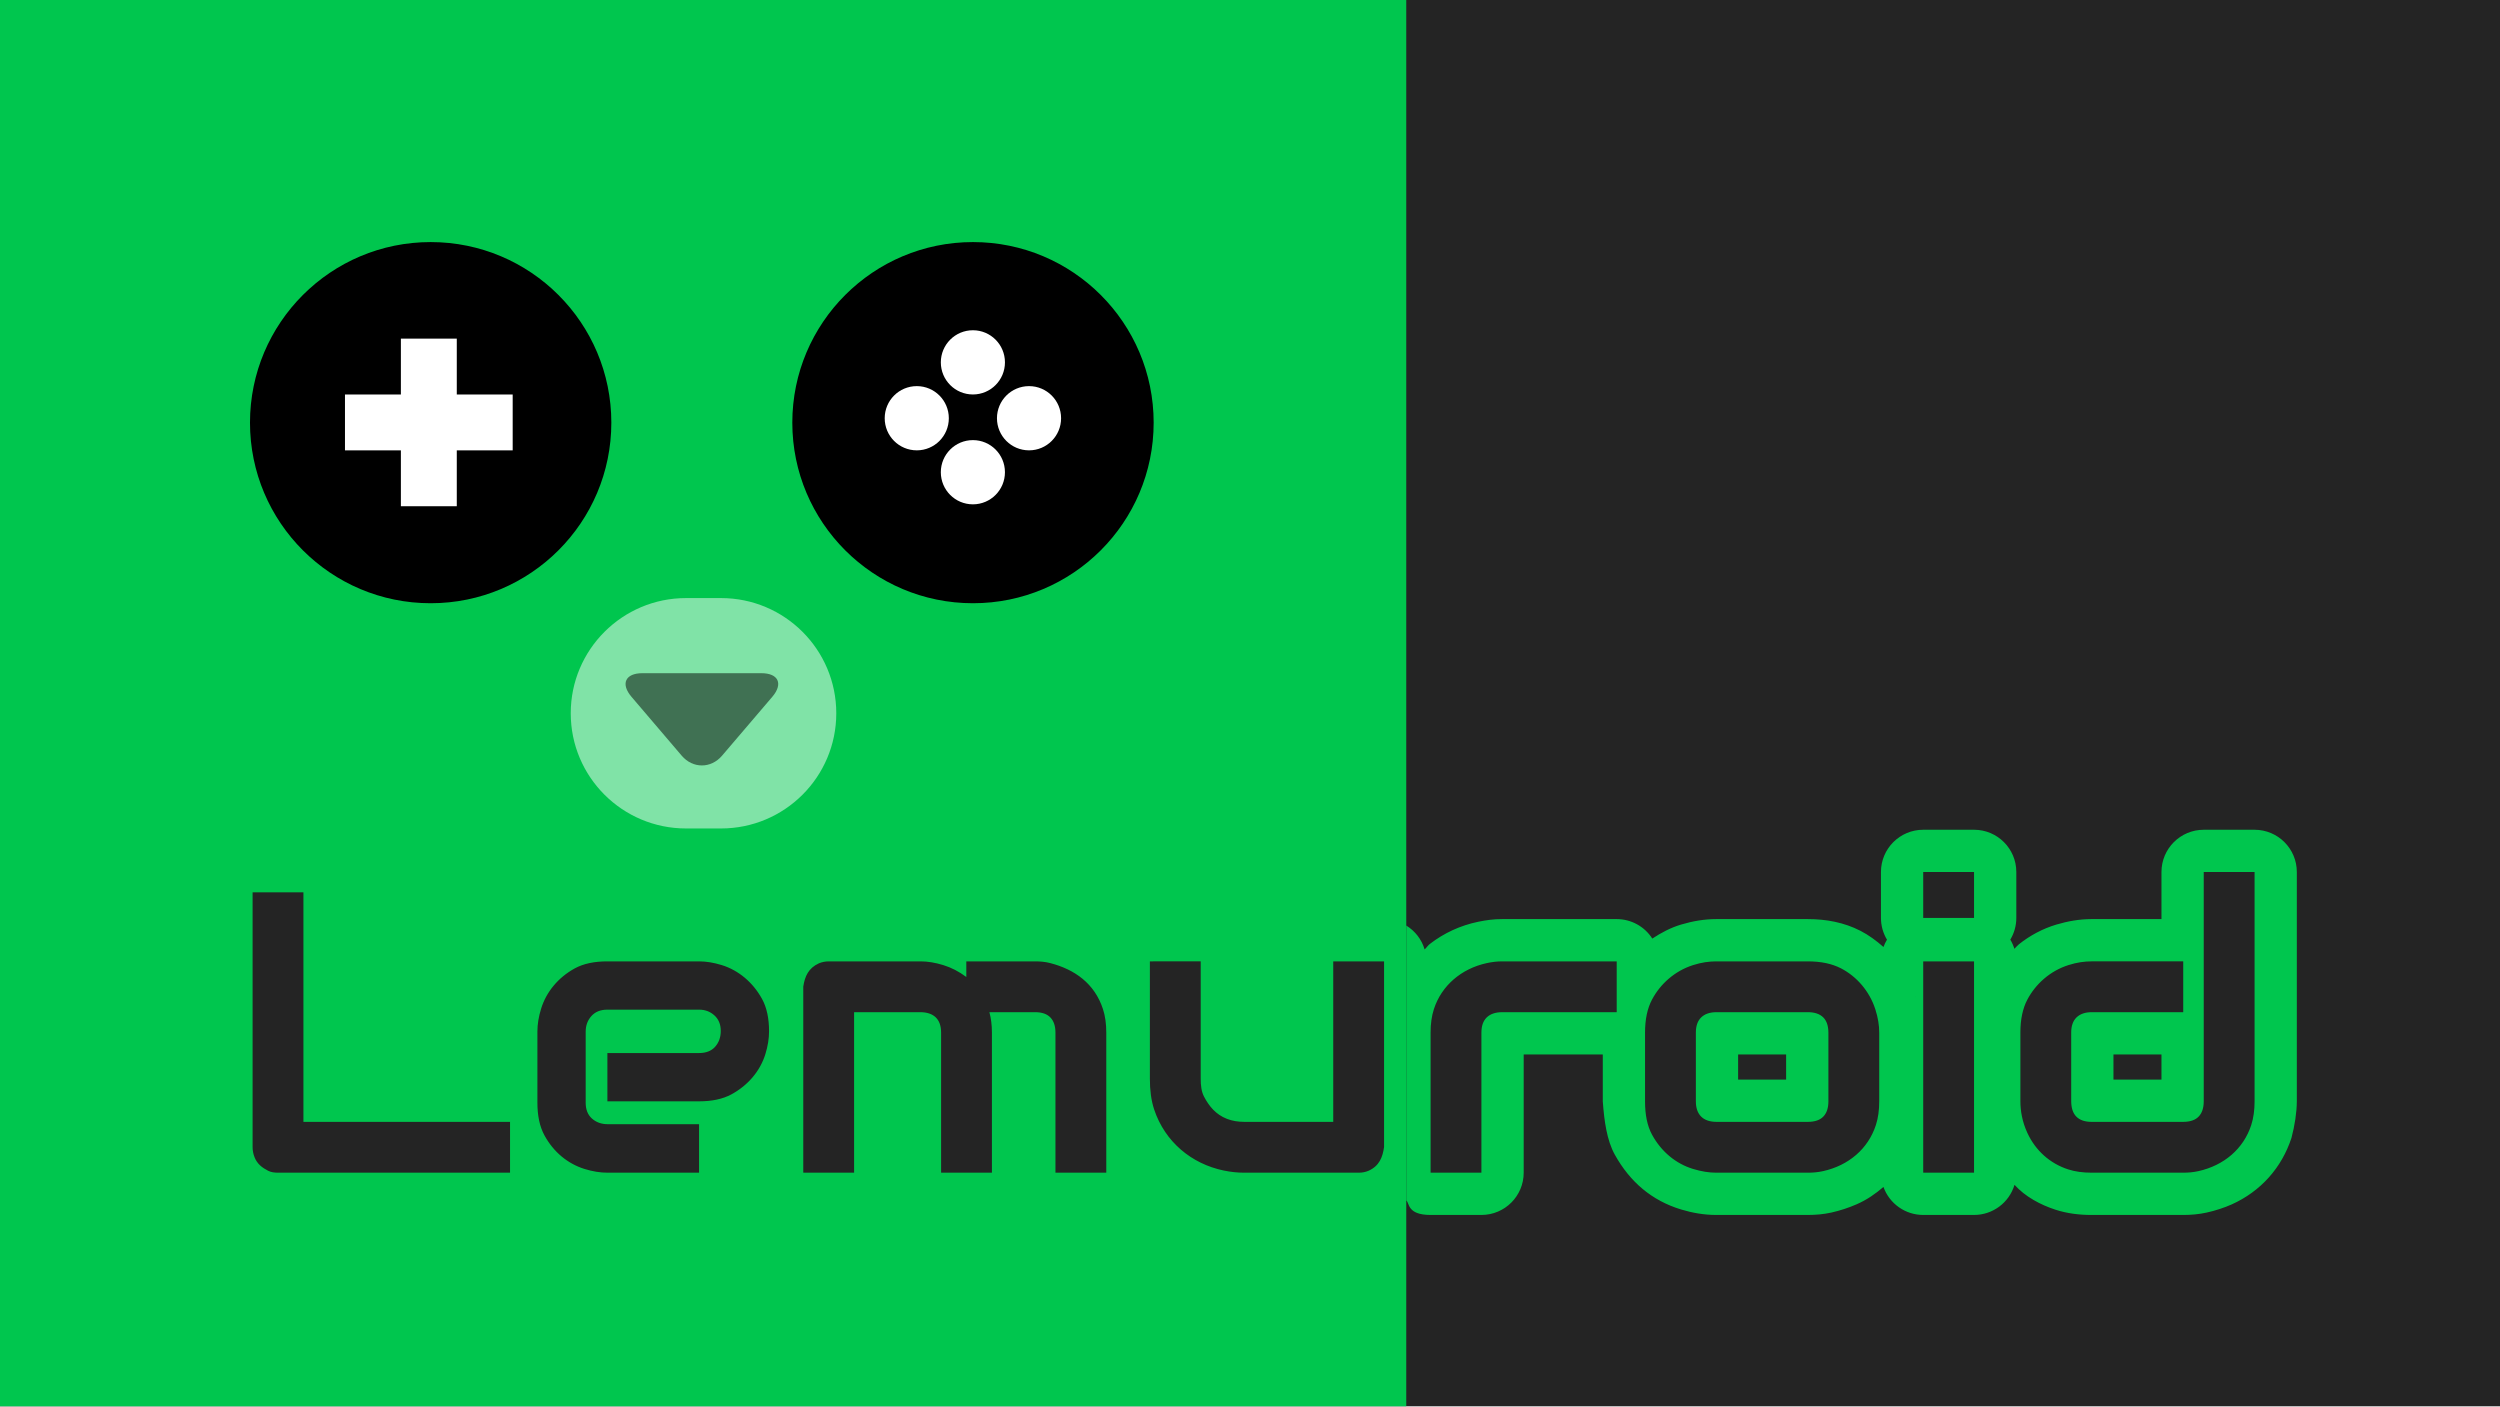
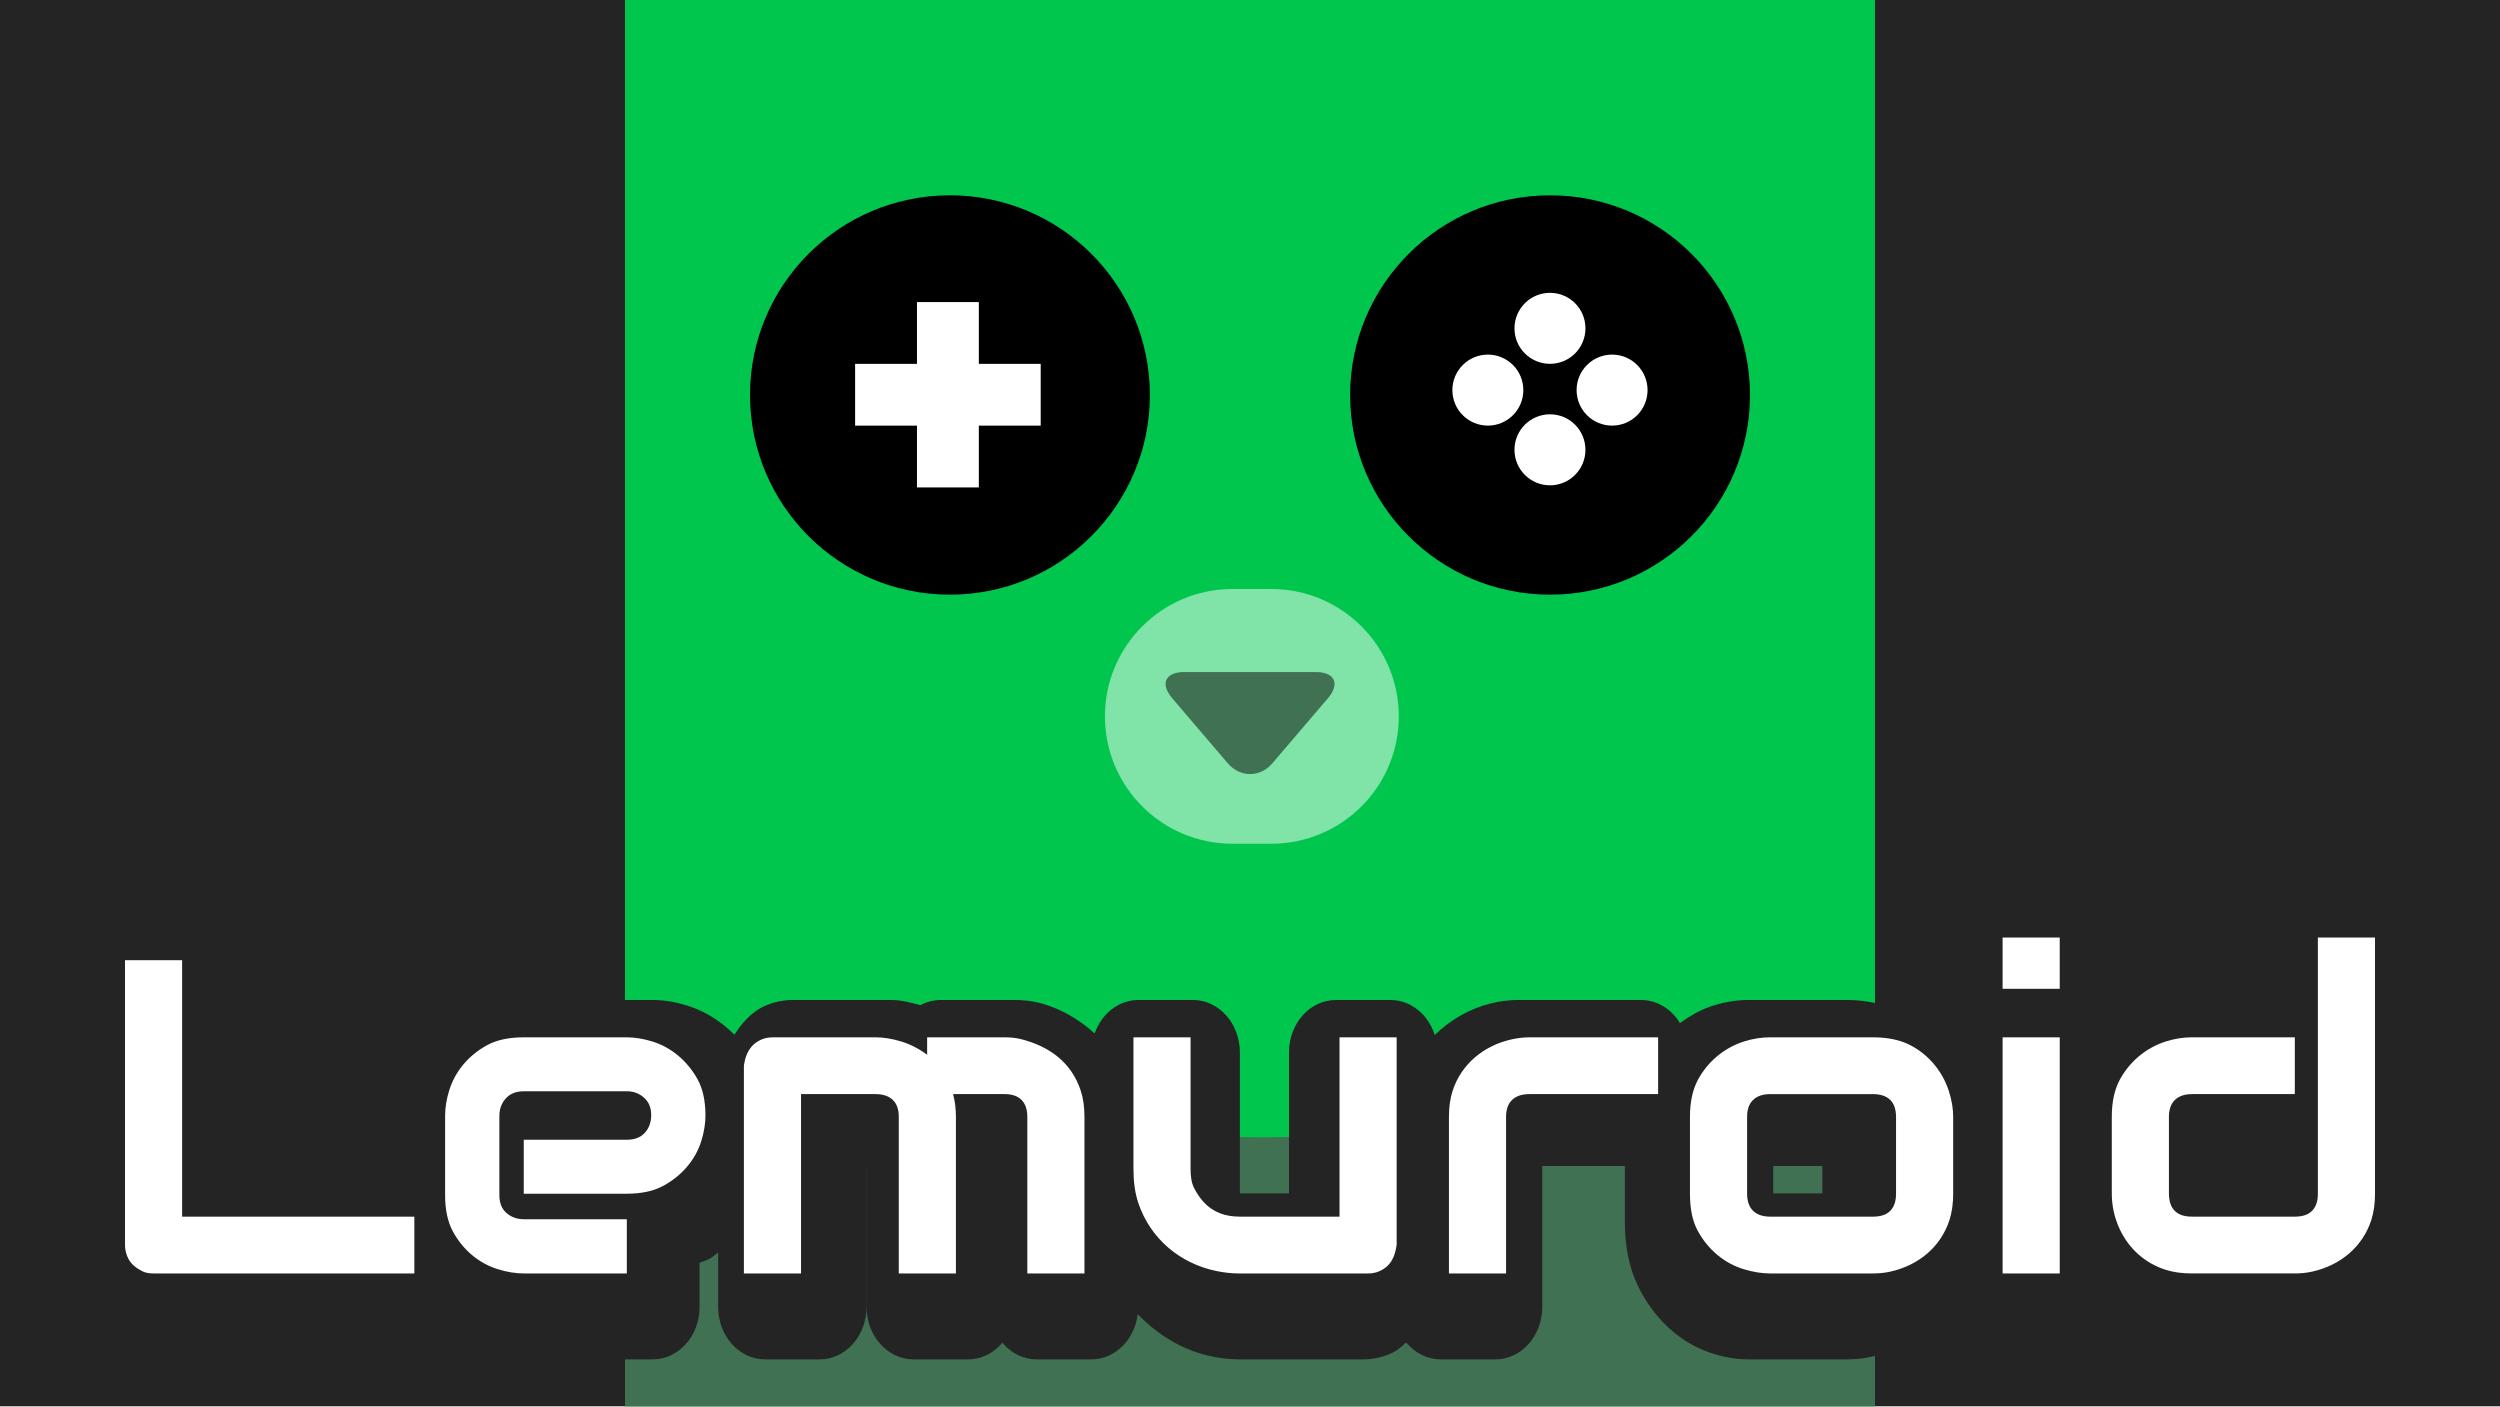
<svg xmlns="http://www.w3.org/2000/svg" version="1.1" id="Capa_1" x="0px" y="0px" viewBox="0 0 320 180" xml:space="preserve" width="320" height="180">
  <defs id="defs121" />
  <rect style="opacity:1;fill:#242424;fill-opacity:1;stroke:none;stroke-width:0.999;stroke-linejoin:round;stroke-opacity:1" id="rect843" width="320" height="180" x="0" y="0" />
-   <rect style="fill:#00c64e;fill-opacity:1;stroke:none;stroke-width:0.999;stroke-linejoin:round;stroke-opacity:1" id="rect843-3" width="180" height="180" x="-6.7735596e-06" y="-7.798954e-07" />
-   <ellipse style="clip-rule:evenodd;fill:#000000;fill-opacity:1;fill-rule:evenodd;stroke-width:1.433;stroke:none" cx="55.125" cy="54.1" id="circle42-7" rx="23.126" ry="23.114" />
-   <ellipse style="clip-rule:evenodd;fill:#000000;fill-opacity:1;fill-rule:evenodd;stroke-width:1.433;stroke:none" cx="124.542" cy="54.1" id="circle56-3" rx="23.126" ry="23.114" />
-   <path style="clip-rule:evenodd;fill:#ffffff;fill-opacity:1;fill-rule:evenodd;stroke:none;stroke-width:0.956" d="m 120.426,46.381 c 0,-2.265 1.832,-4.109 4.106,-4.109 2.273,0 4.102,1.844 4.102,4.109 0,2.269 -1.829,4.111 -4.102,4.111 -2.274,-0.001 -4.106,-1.842 -4.106,-4.111 z" id="path62-6" />
-   <path id="path252-2" d="m 120.425,60.444 c 0,-2.265 1.832,-4.109 4.106,-4.109 2.273,0 4.102,1.844 4.102,4.109 0,2.269 -1.829,4.111 -4.102,4.111 -2.274,-0.001 -4.106,-1.842 -4.106,-4.111 z" style="clip-rule:evenodd;fill:#ffffff;fill-opacity:1;fill-rule:evenodd;stroke:none;stroke-width:0.956" />
-   <path style="clip-rule:evenodd;fill:#ffffff;fill-opacity:1;fill-rule:evenodd;stroke:none;stroke-width:0.956" d="m 127.611,53.533 c 0,-2.265 1.832,-4.109 4.106,-4.109 2.273,0 4.102,1.844 4.102,4.109 0,2.269 -1.829,4.111 -4.102,4.111 -2.274,-0.001 -4.106,-1.842 -4.106,-4.111 z" id="path254-9" />
-   <path style="clip-rule:evenodd;fill:#ffffff;fill-opacity:1;fill-rule:evenodd;stroke:none;stroke-width:0.956" d="m 113.242,53.533 c 0,-2.265 1.832,-4.109 4.106,-4.109 2.273,0 4.102,1.844 4.102,4.109 0,2.269 -1.829,4.111 -4.102,4.111 -2.274,-0.001 -4.106,-1.842 -4.106,-4.111 z" id="path256-1" />
-   <path id="path74-2" d="m 107.044,91.299 c 0,8.144 -6.605,14.745 -14.753,14.745 h -4.483 c -8.146,0 -14.753,-6.601 -14.753,-14.745 v 0 c 0,-8.144 6.607,-14.745 14.753,-14.745 h 4.483 c 8.148,0 14.753,6.601 14.753,14.745 z" style="clip-rule:evenodd;opacity:0.5;fill:#ffffff;fill-opacity:1;fill-rule:evenodd;stroke-width:1.433;stroke:none" />
-   <path id="path76-0" d="m 80.831,89.192 c -1.42,-1.664 -0.79,-3.023 1.396,-3.023 h 15.229 c 2.188,0 2.816,1.362 1.396,3.025 l -6.43,7.534 c -1.42,1.664 -3.743,1.664 -5.163,0 z" style="clip-rule:evenodd;opacity:0.5;fill:#000000;fill-opacity:1;fill-rule:evenodd;stroke-width:1.433;stroke:none" />
-   <rect style="fill:#ffffff;fill-opacity:1;stroke:none;stroke-width:0;stroke-miterlimit:4;stroke-dasharray:none;stroke-opacity:1;paint-order:markers stroke fill" id="rect258-3" width="7.155" height="21.454" x="51.313" y="43.344" />
-   <rect y="-65.623" x="50.496" height="21.466" width="7.151" id="rect1065-6" style="fill:#ffffff;fill-opacity:1;stroke:none;stroke-width:0;stroke-miterlimit:4;stroke-dasharray:none;stroke-opacity:1;paint-order:markers stroke fill" transform="rotate(90)" />
-   <path id="path867" style="fill:#00c64e;fill-opacity:1;stroke:none;" d="m 246.172,106.209 c -2.988,-3.9e-4 -5.41,2.422 -5.41,5.41 v 5.879 c 0,0.979 0.266,1.94 0.77,2.779 -0.179,0.298 -0.329,0.613 -0.447,0.939 -0.907,-0.802 -1.88,-1.523 -2.947,-2.072 -2.1,-1.08 -4.412,-1.5 -6.729,-1.5 h -11.734 c -1.532,0 -3.024,0.263 -4.492,0.699 -1.32,0.392 -2.542,1.039 -3.689,1.795 -0.994,-1.553 -2.711,-2.493 -4.555,-2.494 h -14.689 c -1.029,0 -2.035,0.13 -3.029,0.34 -2.302,0.474 -4.401,1.454 -6.189,2.834 -0.263,0.201 -0.436,0.489 -0.682,0.709 -0.385,-1.31 -1.244,-2.375 -2.348,-3.059 v 35.188 c 0.43,0.318 0.092,1.858 3.115,1.858 h 6.506 c 2.988,0 5.41,-2.422 5.41,-5.41 v -15.135 h 10.123 v 6 c 0.18,2.502 0.52,4.999 1.543,6.836 1.949,3.5 4.75,5.877 8.484,7.008 1.46,0.442 2.952,0.701 4.492,0.701 h 11.734 c 1.013,0 2.014,-0.089 2.988,-0.303 1.136,-0.249 2.287,-0.641 3.205,-1.041 1.414,-0.616 2.438,-1.355 3.48,-2.24 0.77,2.149 2.807,3.584 5.09,3.584 h 6.506 c 2.389,0 4.494,-1.569 5.18,-3.857 1.373,1.532 3.354,2.566 5.203,3.172 1.51,0.495 3.078,0.686 4.654,0.686 h 11.736 c 1.013,0 2.014,-0.089 2.988,-0.303 1.136,-0.249 2.292,-0.632 3.205,-1.041 3.738,-1.675 6.423,-4.716 7.664,-8.52 0.424,-1.599 0.679,-3.271 0.686,-4.682 v -29.35 c 0,-2.988 -2.422,-5.41 -5.41,-5.41 h -6.506 c -2.988,0 -5.41,2.422 -5.41,5.41 v 6.025 h -8.953 c -1.532,0 -3.024,0.264 -4.49,0.699 -1.749,0.519 -3.389,1.396 -4.809,2.529 -10e-4,10e-4 -0.002,0.003 -0.004,0.004 -0.215,0.181 -0.404,0.4 -0.57,0.57 -0.127,-0.41 -0.303,-0.803 -0.523,-1.172 0.503,-0.839 0.77,-1.799 0.77,-2.777 v -5.879 c 0,-2.988 -2.422,-5.41 -5.41,-5.41 z m -0.967,21.361 0.021,0.074 c -0.004,-0.013 -0.012,-0.026 -0.016,-0.039 -0.004,-0.011 -0.002,-0.024 -0.006,-0.035 z m -22.725,7.398 h 6.145 v 3.219 h -6.145 z m 48.043,0 h 6.145 v 3.219 h -6.145 z" />
-   <path id="path1074" style="fill:#242424;fill-opacity:1;stroke:none;" d="m 246.172,111.619 v 5.879 h 6.506 v -5.879 z m 35.906,0 v 29.35 c 0,0.851 -0.217,1.503 -0.65,1.953 -0.434,0.45 -1.092,0.676 -1.977,0.676 h -11.736 c -0.851,0 -1.505,-0.221 -1.951,-0.676 -0.438,-0.446 -0.65,-1.118 -0.65,-2.002 v -8.758 c 0,-0.851 0.23,-1.49 0.676,-1.928 0.455,-0.446 1.109,-0.676 1.977,-0.676 h 11.686 v -6.504 h -11.736 c -0.901,0 -1.89,0.136 -2.951,0.475 -2.365,0.755 -4.201,2.42 -5.256,4.404 -0.609,1.146 -0.9,2.56 -0.9,4.229 v 8.807 c 0,0.601 0.058,1.254 0.201,1.953 0.141,0.686 0.364,1.371 0.674,2.051 1.06,2.324 2.937,3.96 5.23,4.705 0.883,0.287 1.884,0.426 3.002,0.426 h 11.736 c 0.617,0 1.271,-0.05 1.951,-0.201 3.249,-0.723 5.765,-2.842 6.756,-5.904 0.291,-0.899 0.426,-1.912 0.426,-3.029 V 111.619 Z M 32.332,114.221 c 0,0 0,21.736 0,32.604 0,0.467 0.091,0.899 0.25,1.303 0.347,0.881 0.997,1.344 1.727,1.725 0.385,0.201 0.834,0.252 1.301,0.252 9.892,0 29.676,0 29.676,0 v -6.506 H 38.838 V 114.221 Z m 45.414,8.834 c -1.635,0 -3.04,0.276 -4.178,0.9 -2.125,1.166 -3.642,3.007 -4.305,5.154 -0.319,1.034 -0.475,2.002 -0.475,2.902 -3e-6,3.044 0,6.089 0,9.133 0,1.635 0.28,3.039 0.9,4.18 1.158,2.129 2.981,3.636 5.131,4.303 1.048,0.325 2.025,0.477 2.926,0.477 3.912,0 11.736,0 11.736,0 v -6.207 c 0,0 -7.79,0 -11.686,0 -0.801,0 -1.481,-0.237 -2.027,-0.725 -0.538,-0.48 -0.801,-1.16 -0.801,-2.027 0,-3.027 0,-6.055 0,-9.082 0,-0.801 0.247,-1.464 0.727,-2.002 0.488,-0.547 1.167,-0.826 2.051,-0.826 3.912,0 11.736,0 11.736,0 0.767,0 1.414,0.245 1.951,0.725 0.547,0.488 0.826,1.151 0.826,2.002 0,0.801 -0.237,1.481 -0.725,2.027 -0.48,0.538 -1.169,0.801 -2.053,0.801 H 77.746 v 6.18 h 11.736 c 1.635,0 3.028,-0.286 4.154,-0.9 2.122,-1.158 3.662,-2.983 4.328,-5.129 0.325,-1.048 0.475,-2.027 0.475,-2.928 0,-1.635 -0.282,-3.03 -0.9,-4.154 -1.166,-2.12 -3.01,-3.666 -5.154,-4.328 -1.034,-0.319 -2.002,-0.475 -2.902,-0.475 0,0 -7.824,0 -11.736,0 z m 28.352,0 c -0.45,0 -0.877,0.083 -1.277,0.25 -1.345,0.611 -1.806,1.677 -2.002,2.977 v 23.822 h 6.506 v -20.545 h 8.459 c 0.884,0 1.547,0.23 2.002,0.676 0.446,0.438 0.674,1.077 0.674,1.928 v 17.941 h 6.506 v -17.941 c 0,-0.934 -0.107,-1.803 -0.324,-2.604 h 5.855 c 0.884,0 1.526,0.233 1.951,0.676 0.425,0.442 0.65,1.077 0.65,1.928 v 17.941 h 6.506 v -17.941 c 0,-1.118 -0.137,-2.122 -0.426,-3.004 -1.077,-3.286 -3.624,-5.068 -6.73,-5.879 -0.678,-0.177 -1.334,-0.225 -1.951,-0.225 h -8.809 v 2 c -0.934,-0.701 -1.919,-1.208 -2.953,-1.525 -1.034,-0.317 -2.002,-0.475 -2.902,-0.475 z m 41.086,0 v 15.012 c 0,1.468 0.163,2.794 0.551,3.955 1.385,4.146 4.793,6.955 8.908,7.807 0.916,0.19 1.775,0.275 2.576,0.275 h 14.713 c 0.45,0 0.868,-0.085 1.252,-0.252 1.363,-0.61 1.79,-1.723 1.977,-3.027 v -23.77 h -6.506 v 20.543 h -11.385 c -0.784,0 -1.521,-0.117 -2.201,-0.377 -1.447,-0.553 -2.319,-1.644 -2.953,-2.852 -0.344,-0.656 -0.426,-1.452 -0.426,-2.303 v -15.012 z m 45.064,0 c -0.601,0 -1.251,0.072 -1.951,0.225 -3.218,0.701 -5.773,2.854 -6.756,5.879 -0.287,0.883 -0.426,1.886 -0.426,3.004 v 17.941 h 6.506 v -17.941 c 0,-0.851 0.23,-1.49 0.676,-1.928 0.455,-0.446 1.118,-0.676 2.002,-0.676 h 14.639 v -6.504 z m 27.426,0 c -0.901,0 -1.892,0.136 -2.953,0.475 -2.365,0.755 -4.201,2.42 -5.256,4.404 -0.609,1.146 -0.9,2.56 -0.9,4.229 v 8.807 c 0,1.685 0.271,3.127 0.9,4.279 1.185,2.171 3.057,3.714 5.256,4.379 1.066,0.322 2.052,0.477 2.953,0.477 h 11.734 c 0.617,0 1.271,-0.05 1.951,-0.201 3.249,-0.723 5.765,-2.842 6.756,-5.904 0.291,-0.899 0.426,-1.912 0.426,-3.029 v -8.807 c 0,-0.917 -0.156,-1.914 -0.5,-2.979 -0.758,-2.343 -2.397,-4.198 -4.379,-5.229 -1.165,-0.606 -2.586,-0.9 -4.254,-0.9 z m 26.498,0 v 27.049 h 6.506 v -27.049 z m -26.449,6.504 h 11.686 c 0.851,0 1.501,0.219 1.951,0.652 0.45,0.434 0.676,1.099 0.676,2 v 8.758 c 0,0.851 -0.217,1.503 -0.65,1.953 -0.434,0.45 -1.092,0.676 -1.977,0.676 h -11.686 c -0.867,0 -1.526,-0.225 -1.977,-0.676 -0.45,-0.45 -0.676,-1.102 -0.676,-1.953 v -8.807 c 0,-0.851 0.23,-1.49 0.676,-1.928 0.455,-0.446 1.109,-0.676 1.977,-0.676 z" />
+   <rect style="fill:#00c64e;fill-opacity:1;stroke:none;stroke-width:0.999;stroke-linejoin:round;stroke-opacity:1" id="rect843-3" width="160" height="180" x="80" y="-7.798954e-07" />
+   <ellipse style="clip-rule:evenodd;fill:#000000;fill-opacity:1;fill-rule:evenodd;stroke:none;stroke-width:1.433" cx="121.592" cy="50.559" id="circle42-7" rx="25.592" ry="25.559" />
+   <ellipse style="clip-rule:evenodd;fill:#000000;fill-opacity:1;fill-rule:evenodd;stroke:none;stroke-width:1.433" cx="198.408" cy="50.559" id="circle56-3" rx="25.592" ry="25.559" />
+   <path style="clip-rule:evenodd;fill:#ffffff;fill-opacity:1;fill-rule:evenodd;stroke:none;stroke-width:0.956" d="m 193.854,42.025 c 0,-2.505 2.027,-4.544 4.544,-4.544 2.515,0 4.539,2.039 4.539,4.544 0,2.509 -2.024,4.545 -4.539,4.545 -2.517,-0.001 -4.544,-2.037 -4.544,-4.545 z" id="path62-6" />
+   <path id="path252-2" d="m 193.853,57.575 c 0,-2.505 2.027,-4.544 4.544,-4.544 2.515,0 4.539,2.039 4.539,4.544 0,2.509 -2.024,4.545 -4.539,4.545 -2.517,-0.001 -4.544,-2.037 -4.544,-4.545 z" style="clip-rule:evenodd;fill:#ffffff;fill-opacity:1;fill-rule:evenodd;stroke:none;stroke-width:0.956" />
+   <path style="clip-rule:evenodd;fill:#ffffff;fill-opacity:1;fill-rule:evenodd;stroke:none;stroke-width:0.956" d="m 201.805,49.933 c 0,-2.505 2.027,-4.544 4.544,-4.544 2.515,0 4.539,2.039 4.539,4.544 0,2.509 -2.024,4.545 -4.539,4.545 -2.517,-0.001 -4.544,-2.037 -4.544,-4.545 z" id="path254-9" />
+   <path style="clip-rule:evenodd;fill:#ffffff;fill-opacity:1;fill-rule:evenodd;stroke:none;stroke-width:0.956" d="m 185.904,49.933 c 0,-2.505 2.027,-4.544 4.544,-4.544 2.515,0 4.539,2.039 4.539,4.544 0,2.509 -2.024,4.545 -4.539,4.545 -2.517,-0.001 -4.544,-2.037 -4.544,-4.545 z" id="path256-1" />
+   <path id="path74-2" d="m 179.045,91.695 c 0,9.006 -7.309,16.305 -16.326,16.305 h -4.961 c -9.015,0 -16.326,-7.3 -16.326,-16.305 v 0 c 0,-9.006 7.311,-16.305 16.326,-16.305 h 4.961 c 9.017,0 16.326,7.3 16.326,16.305 z" style="clip-rule:evenodd;opacity:0.5;fill:#ffffff;fill-opacity:1;fill-rule:evenodd;stroke:none;stroke-width:1.433" />
+   <path id="path76-0" d="m 150.038,89.365 c -1.571,-1.84 -0.874,-3.343 1.545,-3.343 h 16.852 c 2.421,0 3.116,1.506 1.545,3.346 l -7.115,8.331 c -1.571,1.84 -4.142,1.84 -5.713,0 z" style="clip-rule:evenodd;opacity:0.5;fill:#000000;fill-opacity:1;fill-rule:evenodd;stroke:none;stroke-width:1.433" />
+   <rect style="fill:#ffffff;fill-opacity:1;stroke:none;stroke-width:0;stroke-miterlimit:4;stroke-dasharray:none;stroke-opacity:1;paint-order:markers stroke fill" id="rect258-3" width="7.918" height="23.724" x="117.372" y="38.666" />
+   <rect y="-133.209" x="46.574" height="23.754" width="7.908" id="rect1065-6" style="fill:#ffffff;fill-opacity:1;stroke:none;stroke-width:0;stroke-miterlimit:4;stroke-dasharray:none;stroke-opacity:1;paint-order:markers stroke fill" transform="rotate(90)" />
+   <path id="rect1252" style="fill:#407153;fill-opacity:1;stroke:none;stroke-width:0.999;stroke-linejoin:round;stroke-opacity:1" d="m 80,136.015 c 78.705,12.753 84.992,12.753 160,0 V 180 H 80 Z" />
+   <path id="path1133" style="fill:#242424;fill-opacity:1;stroke:none;stroke-width:1" d="m 80,128 v 46 h 3.551 a 5.993,6.704 0 0 0 5.994,-6.703 v -5.656 c 0.448,-0.203 0.912,-0.286 1.35,-0.553 0.364,-0.222 0.683,-0.52 1.029,-0.771 v 6.98 a 5.993,6.704 0 0 0 5.992,6.703 h 7.008 a 5.993,6.704 0 0 0 5.99,-6.703 v -18.053 h 0.01 v 18.053 a 5.993,6.704 0 0 0 5.994,6.703 h 7.008 a 5.993,6.704 0 0 0 4.379,-2.13 5.993,6.704 0 0 0 4.381,2.13 h 7.008 a 5.993,6.704 0 0 0 5.936,-5.785 c 2.542,2.64 5.653,4.528 9.049,5.313 1.364,0.316 2.701,0.472 3.99,0.472 h 15.848 c 1.24,0 2.546,-0.281 3.738,-0.861 a 5.993,6.704 0 0 0 0.057,-0.028 c 0.638,-0.319 1.155,-0.809 1.68,-1.285 a 5.993,6.704 0 0 0 4.416,2.174 h 7.008 a 5.993,6.704 0 0 0 5.994,-6.703 v -18.053 h 10.572 v 7.044 c 0,2.75 0.367,5.628 1.703,8.368 1.976,4.051 5.261,7.154 9.187,8.481 1.618,0.547 3.257,0.863 4.914,0.863 h 12.641 c 0.991,0 2.151,-0.093 3.402,-0.404 0.058,-0.015 0.114,-0.035 0.172,-0.05 v -45.161 c -1.181,-0.265 -2.381,-0.385 -3.576,-0.385 h -12.641 c -1.577,0 -3.276,0.275 -5.002,0.891 -1.376,0.491 -2.597,1.232 -3.746,2.069 A 5.993,6.704 0 0 0 210.066,128 H 194.244 c -1.13,0 -2.257,0.155 -3.379,0.428 -2.673,0.651 -5.171,2.058 -7.221,4.055 A 5.993,6.704 0 0 0 177.992,128 h -7.008 a 5.993,6.704 0 0 0 -5.992,6.705 v 18.048 h -6.271 c -0.019,0 7.6e-4,3.8e-4 -0.016,0 V 134.705 A 5.993,6.704 0 0 0 152.711,128 h -7.008 a 5.993,6.704 0 0 0 -5.586,4.284 c -2.016,-1.848 -4.349,-3.132 -6.619,-3.795 C 132.112,128.085 130.86,128 129.883,128 h -9.488 a 5.993,6.704 0 0 0 -2.588,0.662 c -1.221,-0.329 -2.445,-0.662 -3.719,-0.662 h -12.641 c -1.224,0 -2.509,0.272 -3.682,0.819 a 5.993,6.704 0 0 0 -0.17,0.083 c -1.509,0.766 -2.675,2.102 -3.584,3.544 -1.604,-1.595 -3.472,-2.848 -5.568,-3.572 C 86.85,128.324 85.214,128 83.551,128 Z m 146.972,21.245 h 6.287 v 3.509 h -6.287 z" />
+   <path id="path1074" style="fill:#ffffff;fill-opacity:1;stroke:none;stroke-width:1" d="m 256.333,120 v 6.569 h 7.312 V 120 Z m 40.355,0 v 32.793 c 0,0.951 -0.243,1.679 -0.731,2.182 -0.487,0.503 -1.228,0.755 -2.221,0.755 h -13.19 c -0.956,0 -1.691,-0.247 -2.193,-0.755 -0.492,-0.499 -0.731,-1.249 -0.731,-2.237 v -9.785 c 0,-0.951 0.258,-1.665 0.76,-2.154 0.511,-0.499 1.247,-0.755 2.221,-0.755 h 13.133 v -7.267 h -13.19 c -1.012,0 -2.124,0.152 -3.317,0.53 -2.658,0.843 -4.722,2.704 -5.907,4.921 -0.685,1.281 -1.012,2.861 -1.012,4.725 v 9.84 c 0,0.671 0.065,1.402 0.226,2.182 0.158,0.766 0.409,1.532 0.757,2.291 1.192,2.597 3.3,4.425 5.879,5.257 0.993,0.32 2.118,0.476 3.374,0.476 h 13.19 c 0.694,0 1.428,-0.056 2.193,-0.225 3.652,-0.808 6.479,-3.175 7.593,-6.597 C 303.848,155.174 304,154.042 304,152.793 V 120 Z M 16,122.907 c 0,0 0,24.286 0,36.429 0,0.522 0.103,1.005 0.281,1.456 0.39,0.985 1.12,1.502 1.94,1.927 0.432,0.224 0.937,0.282 1.462,0.282 11.117,0 33.352,0 33.352,0 v -7.269 H 23.312 V 122.907 Z m 51.041,9.871 c -1.837,0 -3.416,0.308 -4.695,1.006 -2.389,1.303 -4.094,3.36 -4.838,5.759 -0.358,1.155 -0.533,2.236 -0.533,3.243 -3e-6,3.401 0,6.803 0,10.204 0,1.827 0.315,3.396 1.012,4.67 1.302,2.379 3.35,4.063 5.767,4.808 1.178,0.363 2.276,0.532 3.288,0.532 4.397,0 13.19,0 13.19,0 v -6.935 c 0,0 -8.756,0 -13.133,0 -0.9,0 -1.664,-0.264 -2.279,-0.81 -0.604,-0.536 -0.9,-1.296 -0.9,-2.265 0,-3.383 0,-6.765 0,-10.148 0,-0.895 0.278,-1.636 0.817,-2.237 0.548,-0.611 1.311,-0.923 2.305,-0.923 4.397,0 13.19,0 13.19,0 0.862,0 1.589,0.274 2.193,0.81 0.615,0.545 0.929,1.286 0.929,2.237 0,0.895 -0.266,1.654 -0.814,2.265 -0.539,0.601 -1.313,0.895 -2.307,0.895 H 67.041 v 6.905 h 13.19 c 1.837,0 3.403,-0.319 4.669,-1.006 2.385,-1.294 4.116,-3.333 4.864,-5.731 0.366,-1.171 0.533,-2.265 0.533,-3.271 0,-1.827 -0.317,-3.385 -1.012,-4.642 -1.31,-2.368 -3.383,-4.096 -5.793,-4.836 -1.162,-0.356 -2.25,-0.53 -3.262,-0.53 0,0 -8.794,0 -13.19,0 z m 31.864,0 c -0.506,0 -0.986,0.093 -1.436,0.279 -1.512,0.682 -2.03,1.874 -2.25,3.326 V 163 h 7.312 v -22.956 h 9.507 c 0.994,0 1.739,0.257 2.25,0.755 0.502,0.489 0.757,1.203 0.757,2.154 V 163 h 7.312 v -20.047 c 0,-1.044 -0.121,-2.014 -0.364,-2.909 h 6.581 c 0.994,0 1.715,0.261 2.193,0.755 0.478,0.494 0.731,1.203 0.731,2.154 V 163 h 7.312 v -20.047 c 0,-1.249 -0.154,-2.371 -0.479,-3.356 -1.21,-3.672 -4.073,-5.663 -7.564,-6.569 -0.761,-0.198 -1.499,-0.251 -2.193,-0.251 h -9.9 v 2.235 c -1.05,-0.783 -2.157,-1.35 -3.319,-1.704 -1.162,-0.354 -2.25,-0.53 -3.262,-0.53 z m 46.176,0 v 16.773 c 0,1.64 0.183,3.122 0.619,4.419 1.557,4.632 5.387,7.771 10.012,8.723 1.03,0.212 1.995,0.308 2.895,0.308 h 16.536 c 0.506,0 0.976,-0.095 1.407,-0.282 1.532,-0.681 2.012,-1.925 2.221,-3.383 v -26.559 h -7.312 v 22.953 h -12.795 c -0.881,0 -1.709,-0.131 -2.474,-0.421 -1.627,-0.618 -2.607,-1.836 -3.319,-3.186 -0.387,-0.733 -0.479,-1.622 -0.479,-2.573 v -16.773 z m 50.648,0 c -0.675,0 -1.406,0.081 -2.193,0.251 -3.617,0.783 -6.488,3.188 -7.593,6.569 -0.323,0.987 -0.479,2.108 -0.479,3.356 V 163 h 7.312 v -20.047 c 0,-0.951 0.258,-1.665 0.76,-2.154 0.511,-0.499 1.256,-0.755 2.25,-0.755 h 16.452 v -7.267 z m 30.824,0 c -1.012,0 -2.127,0.152 -3.319,0.53 -2.658,0.843 -4.722,2.704 -5.907,4.921 -0.685,1.281 -1.012,2.861 -1.012,4.725 v 9.84 c 0,1.883 0.305,3.494 1.012,4.781 1.331,2.426 3.436,4.15 5.907,4.893 1.198,0.36 2.307,0.532 3.319,0.532 h 13.188 c 0.694,0 1.428,-0.056 2.193,-0.225 3.652,-0.808 6.479,-3.175 7.593,-6.597 0.327,-1.004 0.479,-2.136 0.479,-3.385 v -9.84 c 0,-1.025 -0.175,-2.139 -0.562,-3.328 -0.852,-2.618 -2.693,-4.69 -4.921,-5.842 -1.309,-0.677 -2.906,-1.006 -4.781,-1.006 z m 29.781,0 V 163 h 7.312 v -30.223 z m -29.726,7.267 h 13.133 c 0.956,0 1.687,0.244 2.193,0.729 0.506,0.485 0.76,1.228 0.76,2.235 v 9.785 c 0,0.951 -0.244,1.679 -0.731,2.182 -0.487,0.503 -1.228,0.755 -2.221,0.755 h -13.133 c -0.975,0 -1.715,-0.252 -2.221,-0.755 -0.506,-0.503 -0.76,-1.232 -0.76,-2.182 v -9.84 c 0,-0.951 0.258,-1.665 0.76,-2.154 0.511,-0.499 1.247,-0.755 2.221,-0.755 z" />
</svg>
